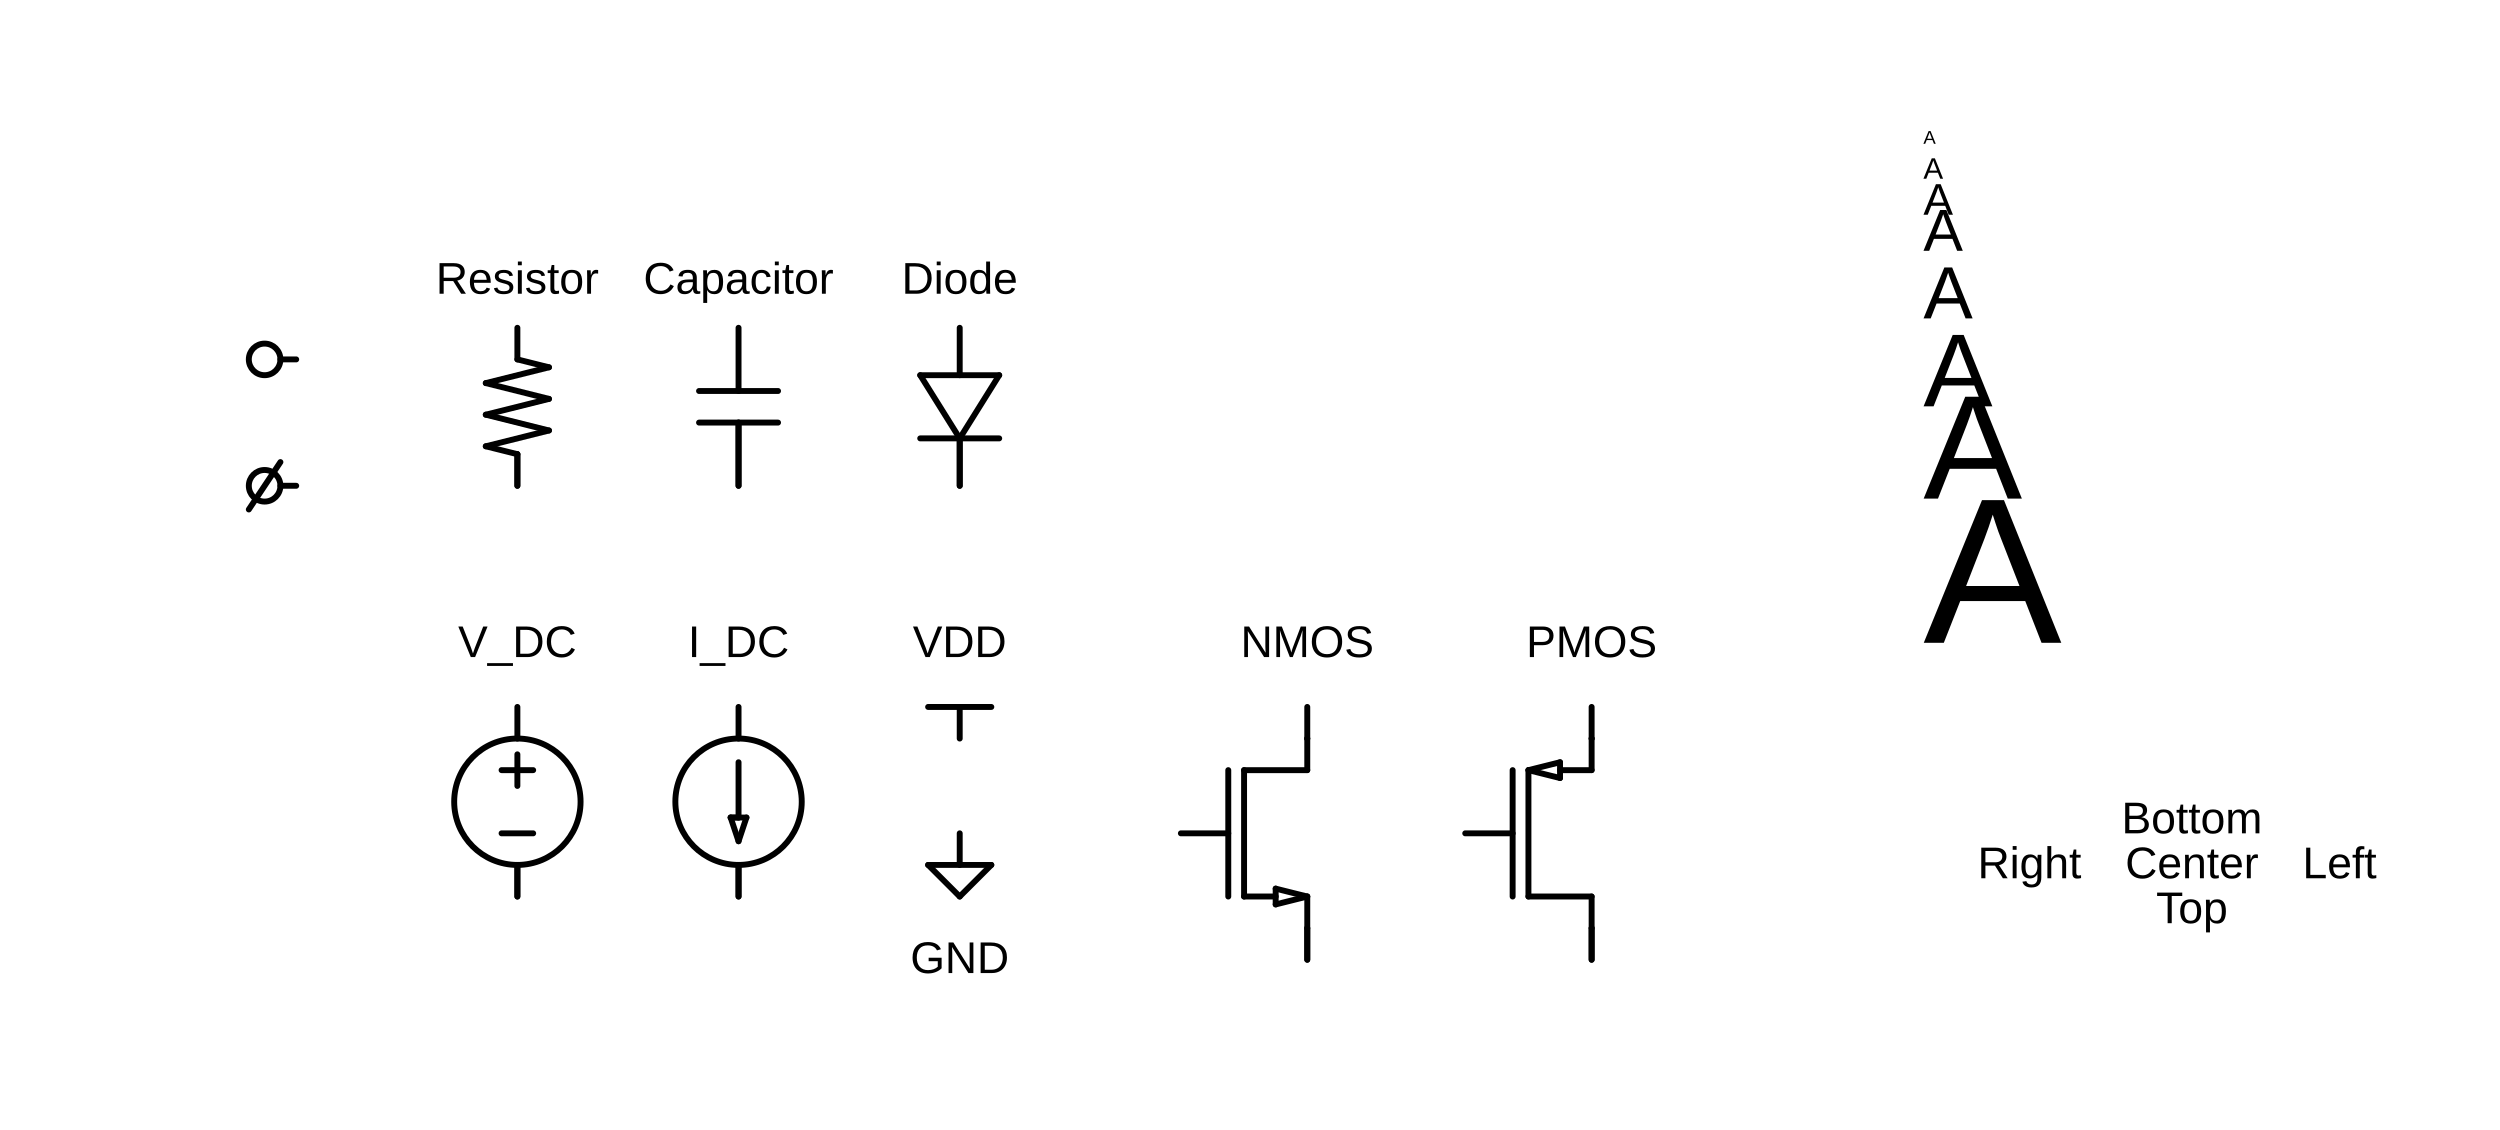
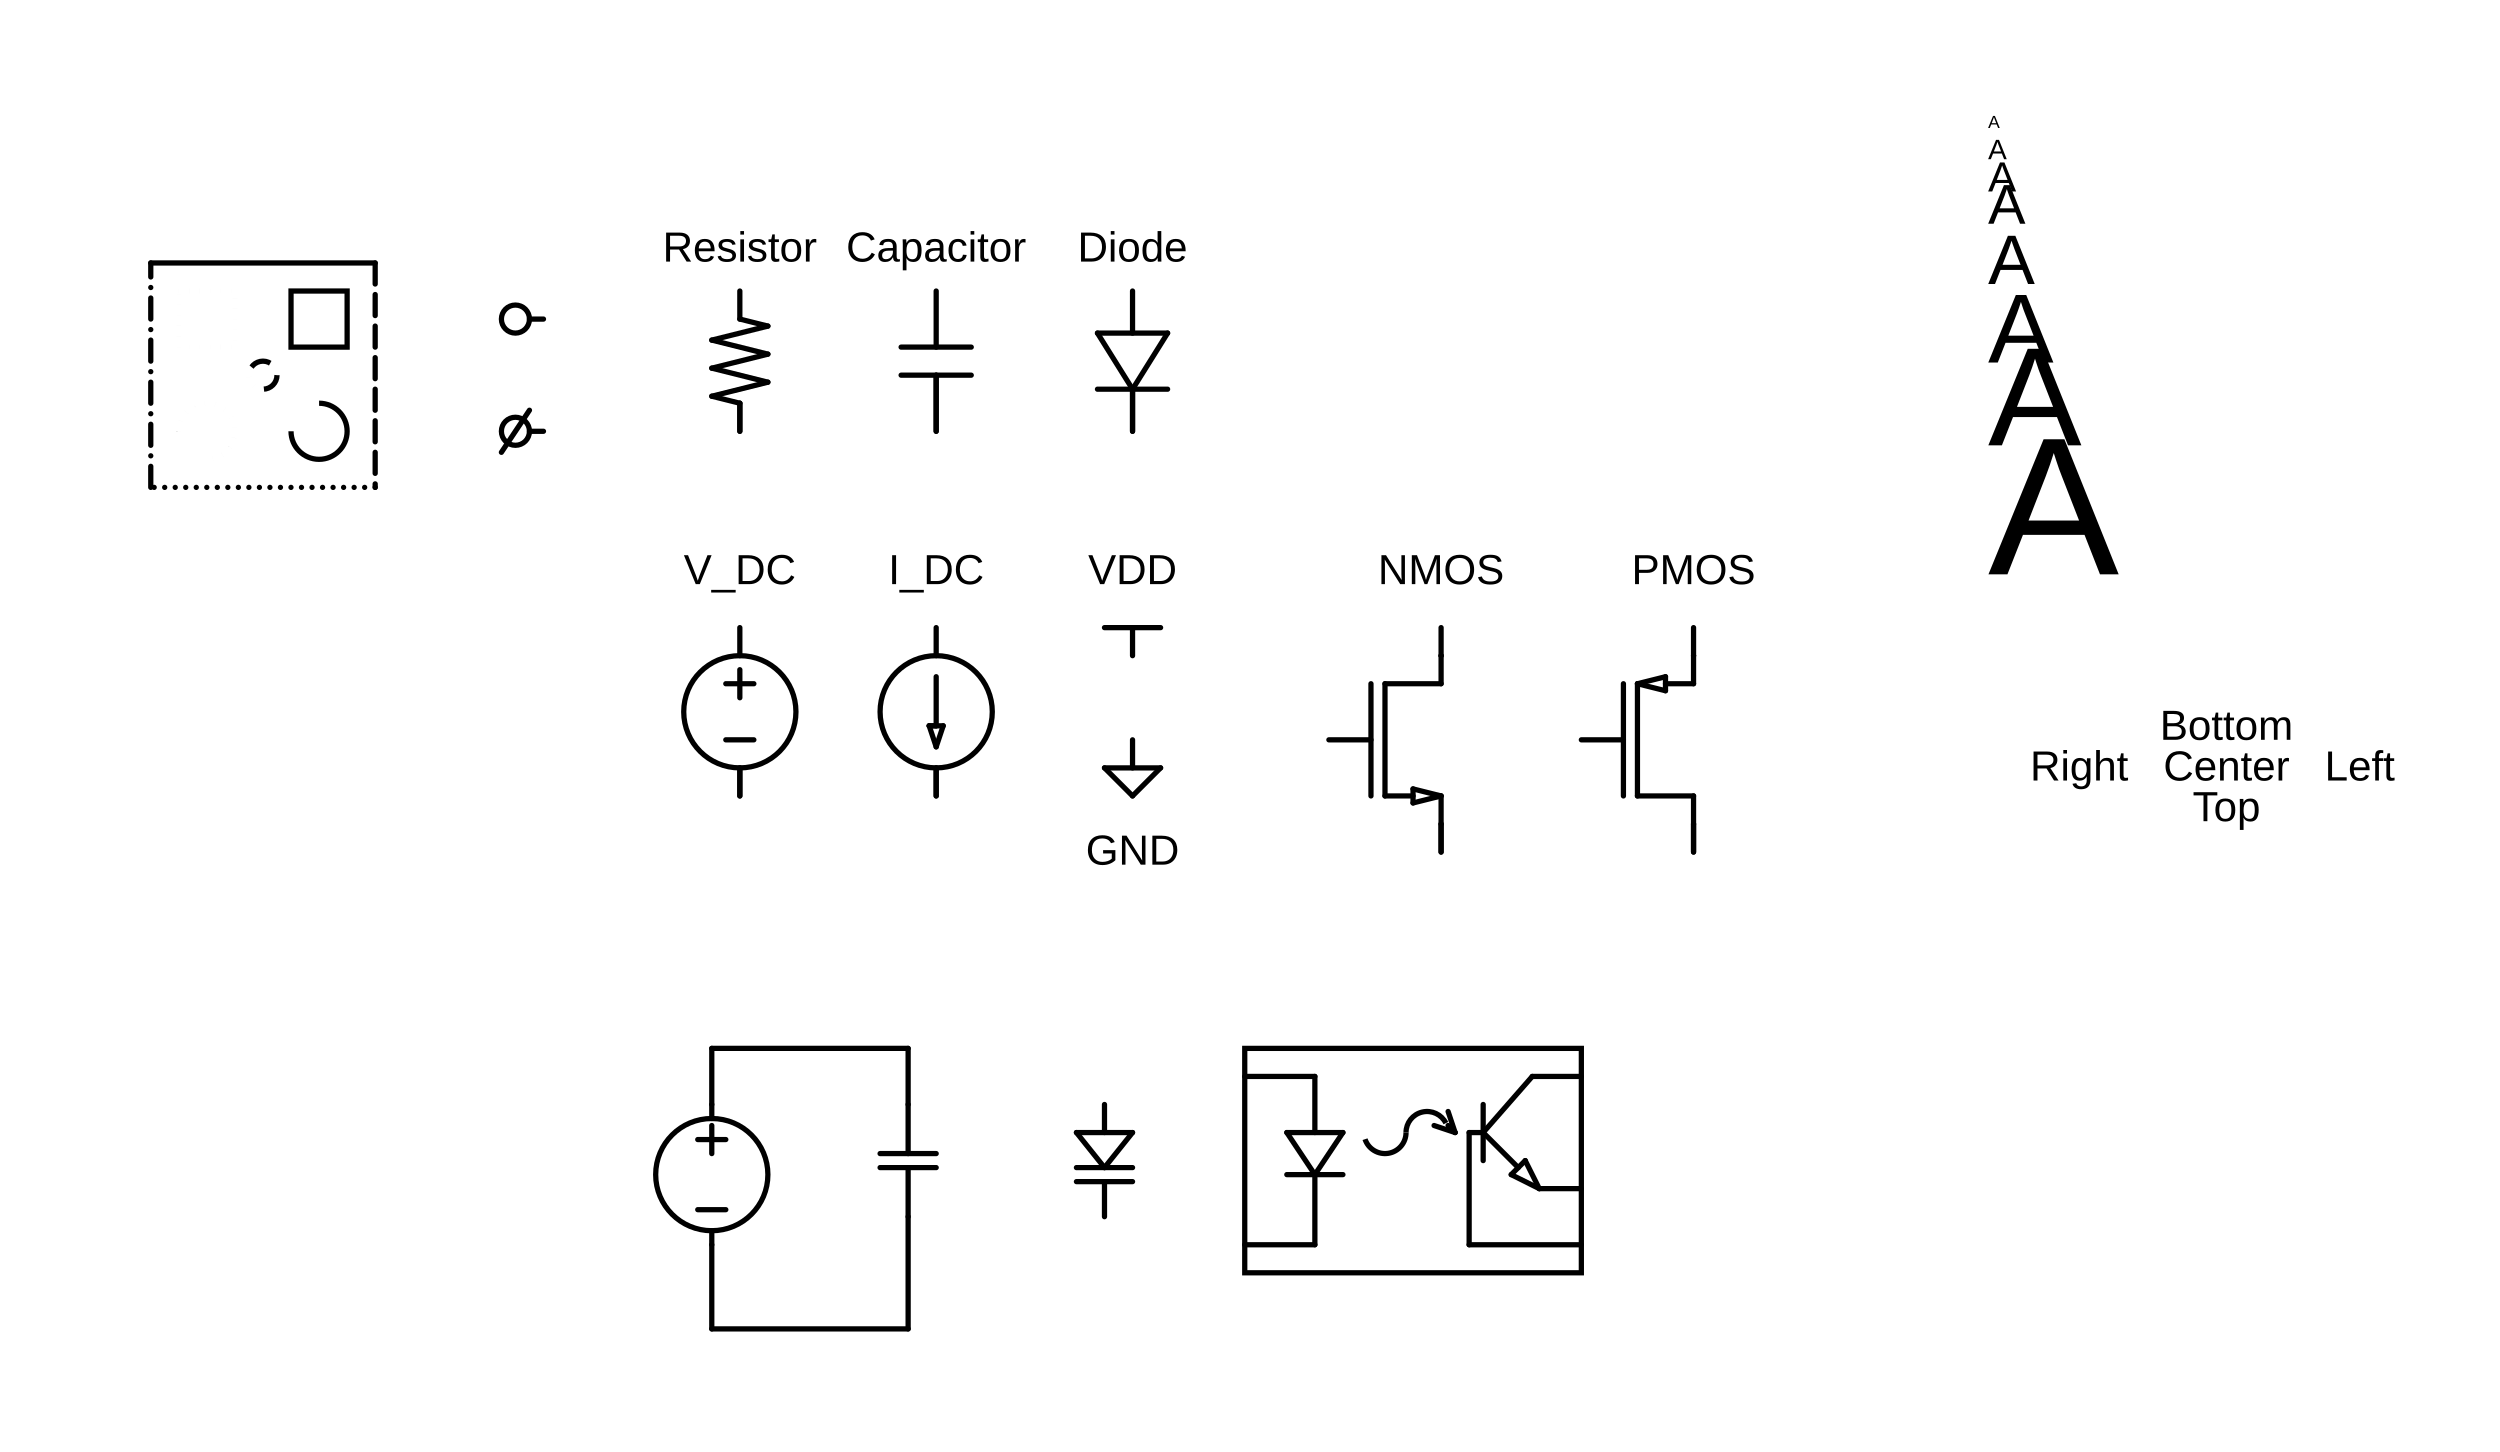
- <svg xmlns="http://www.w3.org/2000/svg" baseProfile="tiny" height="100%" version="1.2" viewBox="-422,-118,1266,572" width="100%">
+ <svg xmlns="http://www.w3.org/2000/svg" baseProfile="tiny" height="100%" version="1.2" viewBox="-582,-118,1426,828" width="100%">
  <defs />
+   <line stroke="black" stroke-linecap="round" stroke-width="3.0" x1="-64" x2="-176" y1="480" y2="480" />
+   <line stroke="black" stroke-linecap="round" stroke-width="3.0" x1="-176" x2="-176" y1="512" y2="480" />
+   <line stroke="black" stroke-linecap="round" stroke-width="3.0" x1="-64" x2="-64" y1="512" y2="480" />
+   <line stroke="black" stroke-linecap="round" stroke-width="3.0" x1="-176" x2="-176" y1="640" y2="592" />
+   <line stroke="black" stroke-linecap="round" stroke-width="3.0" x1="-64" x2="-64" y1="640" y2="576" />
+   <line stroke="black" stroke-linecap="round" stroke-width="3.0" x1="-64" x2="-176" y1="640" y2="640" />
  <g transform="translate(-48,48)">
    <line stroke="black" stroke-linecap="round" stroke-width="3.0" x1="0" x2="0" y1="80" y2="48" />
    <line stroke="black" stroke-linecap="round" stroke-width="3.0" x1="0" x2="0" y1="80" y2="48" />
    <line stroke="black" stroke-linecap="round" stroke-width="3.0" x1="0" x2="0" y1="32" y2="0" />
    <line stroke="black" stroke-linecap="round" stroke-width="3.0" x1="-20" x2="20" y1="48" y2="48" />
    <line stroke="black" stroke-linecap="round" stroke-width="3.0" x1="-20" x2="20" y1="32" y2="32" />
  </g>
  <g transform="translate(64,48)">
    <line stroke="black" stroke-linecap="round" stroke-width="3.0" x1="0" x2="0" y1="80" y2="56" />
    <line stroke="black" stroke-linecap="round" stroke-width="3.0" x1="0" x2="0" y1="80" y2="56" />
    <line stroke="black" stroke-linecap="round" stroke-width="3.0" x1="0" x2="0" y1="24" y2="0" />
    <line stroke="black" stroke-linecap="round" stroke-width="3.0" x1="-20" x2="20" y1="56" y2="56" />
    <line stroke="black" stroke-linecap="round" stroke-width="3.0" x1="-20" x2="20" y1="24" y2="24" />
    <line stroke="black" stroke-linecap="round" stroke-width="3.0" x1="-20" x2="0" y1="24" y2="56" />
    <line stroke="black" stroke-linecap="round" stroke-width="3.0" x1="0" x2="20" y1="56" y2="24" />
  </g>
  <g transform="translate(64,304)">
    <line stroke="black" stroke-linecap="round" stroke-width="3.0" x1="0" x2="0" y1="16" y2="0" />
    <line stroke="black" stroke-linecap="round" stroke-width="3.0" x1="-16" x2="16" y1="16" y2="16" />
    <line stroke="black" stroke-linecap="round" stroke-width="3.0" x1="16" x2="0" y1="16" y2="32" />
    <line stroke="black" stroke-linecap="round" stroke-width="3.0" x1="0" x2="-16" y1="32" y2="16" />
  </g>
  <g transform="translate(-48,240)">
    <line stroke="black" stroke-linecap="round" stroke-width="3.0" x1="0" x2="0" y1="96" y2="80" />
    <line stroke="black" stroke-linecap="round" stroke-width="3.0" x1="0" x2="0" y1="96" y2="80" />
    <line stroke="black" stroke-linecap="round" stroke-width="3.0" x1="0" x2="0" y1="16" y2="0" />
    <line stroke="black" stroke-linecap="round" stroke-width="3.0" x1="-4" x2="4" y1="56" y2="56" />
    <line stroke="black" stroke-linecap="round" stroke-width="3.0" x1="4" x2="0" y1="56" y2="68" />
    <line stroke="black" stroke-linecap="round" stroke-width="3.0" x1="0" x2="-4" y1="68" y2="56" />
    <line stroke="black" stroke-linecap="round" stroke-width="3.0" x1="-4" x2="0" y1="56" y2="56" />
    <line stroke="black" stroke-linecap="round" stroke-width="3.0" x1="0" x2="0" y1="56" y2="28" />
    <circle cx="0.0" cy="48.0" fill="none" r="32.0" stroke="black" stroke-width="3.0" />
  </g>
  <g transform="translate(176,304)">
    <line stroke="black" stroke-linecap="round" stroke-width="3.0" x1="64" x2="64" y1="-32" y2="-48" />
    <line stroke="black" stroke-linecap="round" stroke-width="3.0" x1="24" x2="24" y1="32" y2="-32" />
    <line stroke="black" stroke-linecap="round" stroke-width="3.0" x1="64" x2="32" y1="-32" y2="-32" />
    <line stroke="black" stroke-linecap="round" stroke-width="3.0" x1="64" x2="64" y1="48" y2="32" />
    <line stroke="black" stroke-linecap="round" stroke-width="3.0" x1="64" x2="64" y1="-48" y2="-48" />
    <line stroke="black" stroke-linecap="round" stroke-width="3.0" x1="32" x2="32" y1="32" y2="-32" />
    <line stroke="black" stroke-linecap="round" stroke-width="3.0" x1="48" x2="64" y1="28" y2="32" />
    <line stroke="black" stroke-linecap="round" stroke-width="3.0" x1="48" x2="48" y1="36" y2="28" />
    <line stroke="black" stroke-linecap="round" stroke-width="3.0" x1="64" x2="48" y1="32" y2="36" />
    <line stroke="black" stroke-linecap="round" stroke-width="3.0" x1="32" x2="48" y1="32" y2="32" />
    <line stroke="black" stroke-linecap="round" stroke-width="3.0" x1="64" x2="64" y1="64" y2="48" />
    <line stroke="black" stroke-linecap="round" stroke-width="3.0" x1="64" x2="64" y1="64" y2="48" />
    <line stroke="black" stroke-linecap="round" stroke-width="3.0" x1="0" x2="24" y1="0" y2="0" />
    <line stroke="black" stroke-linecap="round" stroke-width="3.0" x1="64" x2="64" y1="-64" y2="-48" />
  </g>
  <g transform="translate(-272,64)">
    <line stroke="black" stroke-linecap="round" stroke-width="3.0" x1="0" x2="-8" y1="0" y2="0" />
    <circle cx="-16.0" cy="0.0" fill="none" r="8.0" stroke="black" stroke-width="3.0" />
  </g>
  <g transform="translate(-272,128)">
    <line stroke="black" stroke-linecap="round" stroke-width="3.0" x1="0" x2="-8" y1="0" y2="0" />
    <line stroke="black" stroke-linecap="round" stroke-width="3.0" x1="-8" x2="-24" y1="-12" y2="12" />
    <circle cx="-16.0" cy="0.0" fill="none" r="8.0" stroke="black" stroke-width="3.0" />
  </g>
  <g transform="translate(320,304)">
    <line stroke="black" stroke-linecap="round" stroke-width="3.0" x1="64" x2="64" y1="-32" y2="-48" />
    <line stroke="black" stroke-linecap="round" stroke-width="3.0" x1="24" x2="24" y1="32" y2="-32" />
    <line stroke="black" stroke-linecap="round" stroke-width="3.0" x1="64" x2="32" y1="32" y2="32" />
    <line stroke="black" stroke-linecap="round" stroke-width="3.0" x1="64" x2="64" y1="48" y2="32" />
    <line stroke="black" stroke-linecap="round" stroke-width="3.0" x1="64" x2="64" y1="-48" y2="-48" />
    <line stroke="black" stroke-linecap="round" stroke-width="3.0" x1="32" x2="32" y1="32" y2="-32" />
    <line stroke="black" stroke-linecap="round" stroke-width="3.0" x1="48" x2="32" y1="-28" y2="-32" />
    <line stroke="black" stroke-linecap="round" stroke-width="3.0" x1="48" x2="48" y1="-36" y2="-28" />
    <line stroke="black" stroke-linecap="round" stroke-width="3.0" x1="32" x2="48" y1="-32" y2="-36" />
    <line stroke="black" stroke-linecap="round" stroke-width="3.0" x1="64" x2="48" y1="-32" y2="-32" />
    <line stroke="black" stroke-linecap="round" stroke-width="3.0" x1="64" x2="64" y1="64" y2="48" />
    <line stroke="black" stroke-linecap="round" stroke-width="3.0" x1="64" x2="64" y1="64" y2="48" />
    <line stroke="black" stroke-linecap="round" stroke-width="3.0" x1="0" x2="24" y1="0" y2="0" />
    <line stroke="black" stroke-linecap="round" stroke-width="3.0" x1="64" x2="64" y1="-64" y2="-48" />
  </g>
  <g transform="translate(-160,48)">
    <line stroke="black" stroke-linecap="round" stroke-width="3.0" x1="0" x2="0" y1="80" y2="64" />
    <line stroke="black" stroke-linecap="round" stroke-width="3.0" x1="0" x2="0" y1="80" y2="64" />
    <line stroke="black" stroke-linecap="round" stroke-width="3.0" x1="0" x2="16" y1="16" y2="20" />
    <line stroke="black" stroke-linecap="round" stroke-width="3.0" x1="16" x2="-16" y1="20" y2="28" />
    <line stroke="black" stroke-linecap="round" stroke-width="3.0" x1="-16" x2="16" y1="28" y2="36" />
    <line stroke="black" stroke-linecap="round" stroke-width="3.0" x1="16" x2="-16" y1="36" y2="44" />
    <line stroke="black" stroke-linecap="round" stroke-width="3.0" x1="-16" x2="16" y1="44" y2="52" />
    <line stroke="black" stroke-linecap="round" stroke-width="3.0" x1="16" x2="-16" y1="52" y2="60" />
    <line stroke="black" stroke-linecap="round" stroke-width="3.0" x1="-16" x2="0" y1="60" y2="64" />
    <line stroke="black" stroke-linecap="round" stroke-width="3.0" x1="0" x2="0" y1="16" y2="0" />
  </g>
  <g transform="translate(-160,240)">
    <line stroke="black" stroke-linecap="round" stroke-width="3.0" x1="0" x2="0" y1="96" y2="80" />
    <line stroke="black" stroke-linecap="round" stroke-width="3.0" x1="0" x2="0" y1="96" y2="80" />
    <line stroke="black" stroke-linecap="round" stroke-width="3.0" x1="0" x2="0" y1="16" y2="0" />
    <line stroke="black" stroke-linecap="round" stroke-width="3.0" x1="-8" x2="8" y1="32" y2="32" />
    <line stroke="black" stroke-linecap="round" stroke-width="3.0" x1="-8" x2="8" y1="64" y2="64" />
    <line stroke="black" stroke-linecap="round" stroke-width="3.0" x1="0" x2="0" y1="24" y2="40" />
    <circle cx="0.0" cy="48.0" fill="none" r="32.0" stroke="black" stroke-width="3.0" />
  </g>
  <g transform="translate(64,256)">
    <line stroke="black" stroke-linecap="round" stroke-width="3.0" x1="0" x2="0" y1="0" y2="-16" />
    <line stroke="black" stroke-linecap="round" stroke-width="3.0" x1="-16" x2="16" y1="-16" y2="-16" />
  </g>
-   <text fill="black" font-family="Arial" font-size="22.5px" text-anchor="middle" x="64" y="30.75">Diode</text>
-   <text fill="black" font-family="Arial" font-size="22.5px" text-anchor="middle" x="384" y="214.75">PMOS</text>
-   <text fill="black" font-family="Arial" font-size="22.5px" text-anchor="middle" x="240" y="214.75">NMOS</text>
-   <text fill="black" font-family="Arial" font-size="22.5px" text-anchor="middle" x="64" y="214.75">VDD</text>
-   <text fill="black" font-family="Arial" font-size="22.5px" text-anchor="middle" x="64" y="374.75">GND</text>
-   <text fill="black" font-family="Arial" font-size="22.5px" text-anchor="middle" x="-48" y="214.75">I_DC</text>
-   <text fill="black" font-family="Arial" font-size="22.5px" text-anchor="middle" x="-160" y="214.75">V_DC</text>
-   <text fill="black" font-family="Arial" font-size="22.5px" text-anchor="middle" x="-160" y="30.75">Resistor</text>
-   <text fill="black" font-family="Arial" font-size="22.5px" text-anchor="middle" x="-48" y="30.75">Capacitor</text>
-   <text fill="black" font-family="Arial" font-size="22.5px" text-anchor="start" x="744" y="326.75">Left</text>
-   <text fill="black" font-family="Arial" font-size="22.5px" text-anchor="middle" x="688" y="326.75">Center</text>
-   <text fill="black" font-family="Arial" font-size="22.5px" text-anchor="end" x="632" y="326.75">Right</text>
-   <text fill="black" font-family="Arial" font-size="22.5px" text-anchor="middle" x="688" y="349.5">Top</text>
-   <text fill="black" font-family="Arial" font-size="22.5px" text-anchor="middle" x="688" y="304.0">Bottom</text>
-   <text fill="black" font-family="Arial" font-size="9.375px" text-anchor="start" x="552" y="-45.188">A</text>
-   <text fill="black" font-family="Arial" font-size="15.0px" text-anchor="start" x="552" y="-27.5">A</text>
-   <text fill="black" font-family="Arial" font-size="22.5px" text-anchor="start" x="552" y="-9.25">A</text>
-   <text fill="black" font-family="Arial" font-size="30.0px" text-anchor="start" x="552" y="9.0">A</text>
-   <text fill="black" font-family="Arial" font-size="37.5px" text-anchor="start" x="552" y="43.25">A</text>
-   <text fill="black" font-family="Arial" font-size="52.5px" text-anchor="start" x="552" y="87.75">A</text>
-   <text fill="black" font-family="Arial" font-size="75.0px" text-anchor="start" x="552" y="134.5">A</text>
-   <text fill="black" font-family="Arial" font-size="105.0px" text-anchor="start" x="552" y="207.5">A</text>
+   <g transform="translate(-176,496)">
+     <line stroke="black" stroke-linecap="round" stroke-width="3.0" x1="-8" x2="8" y1="36" y2="36" />
+     <line stroke="black" stroke-linecap="round" stroke-width="3.0" x1="-8" x2="8" y1="76" y2="76" />
+     <line stroke="black" stroke-linecap="round" stroke-width="3.0" x1="0" x2="0" y1="28" y2="44" />
+     <line stroke="black" stroke-linecap="round" stroke-width="3.0" x1="0" x2="0" y1="96" y2="88" />
+     <line stroke="black" stroke-linecap="round" stroke-width="3.0" x1="0" x2="0" y1="16" y2="24" />
+     <circle cx="0.0" cy="56.0" fill="none" r="32.0" stroke="black" stroke-width="3.0" />
+   </g>
+   <g transform="translate(-80,512)">
+     <line stroke="black" stroke-linecap="round" stroke-width="3.0" x1="16" x2="16" y1="36" y2="64" />
+     <line stroke="black" stroke-linecap="round" stroke-width="3.0" x1="16" x2="16" y1="28" y2="0" />
+     <line stroke="black" stroke-linecap="round" stroke-width="3.0" x1="0" x2="32" y1="28" y2="28" />
+     <line stroke="black" stroke-linecap="round" stroke-width="3.0" x1="0" x2="32" y1="36" y2="36" />
+   </g>
+   <g transform="translate(32,512)">
+     <line stroke="black" stroke-linecap="round" stroke-width="3.0" x1="0" x2="32" y1="36" y2="36" />
+     <line stroke="black" stroke-linecap="round" stroke-width="3.0" x1="0" x2="32" y1="44" y2="44" />
+     <line stroke="black" stroke-linecap="round" stroke-width="3.0" x1="0" x2="32" y1="16" y2="16" />
+     <line stroke="black" stroke-linecap="round" stroke-width="3.0" x1="32" x2="16" y1="16" y2="36" />
+     <line stroke="black" stroke-linecap="round" stroke-width="3.0" x1="0" x2="16" y1="16" y2="36" />
+     <line stroke="black" stroke-linecap="round" stroke-width="3.0" x1="16" x2="16" y1="0" y2="16" />
+     <line stroke="black" stroke-linecap="round" stroke-width="3.0" x1="16" x2="16" y1="44" y2="64" />
+   </g>
+   <g transform="translate(224,560)">
+     <line stroke="black" stroke-linecap="round" stroke-width="3.0" x1="-96" x2="-56" y1="-64" y2="-64" />
+     <line stroke="black" stroke-linecap="round" stroke-width="3.0" x1="-56" x2="-56" y1="-32" y2="-64" />
+     <line stroke="black" stroke-linecap="round" stroke-width="3.0" x1="-56" x2="-56" y1="-8" y2="32" />
+     <line stroke="black" stroke-linecap="round" stroke-width="3.0" x1="-96" x2="-56" y1="32" y2="32" />
+     <line stroke="black" stroke-linecap="round" stroke-width="3.0" x1="-72" x2="-40" y1="-32" y2="-32" />
+     <line stroke="black" stroke-linecap="round" stroke-width="3.0" x1="-56" x2="-40" y1="-8" y2="-32" />
+     <line stroke="black" stroke-linecap="round" stroke-width="3.0" x1="-56" x2="-72" y1="-8" y2="-32" />
+     <line stroke="black" stroke-linecap="round" stroke-width="3.0" x1="-72" x2="-40" y1="-8" y2="-8" />
+     <line stroke="black" stroke-linecap="round" stroke-width="3.0" x1="96" x2="68" y1="-64" y2="-64" />
+     <line stroke="black" stroke-linecap="round" stroke-width="3.0" x1="96" x2="72" y1="0" y2="0" />
+     <line stroke="black" stroke-linecap="round" stroke-width="3.0" x1="40" x2="68" y1="-32" y2="-64" />
+     <line stroke="black" stroke-linecap="round" stroke-width="3.0" x1="40" x2="60" y1="-32" y2="-12" />
+     <line stroke="black" stroke-linecap="round" stroke-width="3.0" x1="40" x2="40" y1="-48" y2="-16" />
+     <line stroke="black" stroke-linecap="round" stroke-width="3.0" x1="72" x2="56" y1="0" y2="-8" />
+     <line stroke="black" stroke-linecap="round" stroke-width="3.0" x1="72" x2="64" y1="0" y2="-16" />
+     <line stroke="black" stroke-linecap="round" stroke-width="3.0" x1="56" x2="64" y1="-8" y2="-16" />
+     <line stroke="black" stroke-linecap="round" stroke-width="3.0" x1="40" x2="32" y1="-32" y2="-32" />
+     <line stroke="black" stroke-linecap="round" stroke-width="3.0" x1="32" x2="32" y1="32" y2="-32" />
+     <line stroke="black" stroke-linecap="round" stroke-width="3.0" x1="32" x2="96" y1="32" y2="32" />
+     <line stroke="black" stroke-linecap="round" stroke-width="3.0" x1="24" x2="12" y1="-32" y2="-36" />
+     <line stroke="black" stroke-linecap="round" stroke-width="3.0" x1="24" x2="20" y1="-32" y2="-44" />
+     <line stroke="black" stroke-linecap="round" stroke-width="3.0" x1="20" x2="24" y1="-36" y2="-32" />
+     <rect fill="none" height="128" stroke="black" stroke-width="3.0" width="192" x="-96" y="-80" />
+     <path d="M -4.0,-32.0 A 12.0,12.0 0 0 1 18.733,-37.367" fill="none" stroke="black" stroke-width="3.0" />
+     <path d="M -4.0,-32.0 A 12.0,12.0 0 0 1 -27.384,-28.205" fill="none" stroke="black" stroke-width="3.0" />
+   </g>
+   <g transform="translate(-432,96)">
+     <line stroke="black" stroke-linecap="round" stroke-width="3.0" x1="-64" x2="64" y1="-64" y2="-64" />
+     <line stroke="black" stroke-dasharray="12.0,6.0" stroke-linecap="round" stroke-width="3.0" x1="64" x2="64" y1="-64" y2="64" />
+     <line stroke="black" stroke-dasharray="0.003,6.0" stroke-linecap="round" stroke-width="3.0" x1="64" x2="-64" y1="64" y2="64" />
+     <line stroke="black" stroke-dasharray="12.0,6.0,0.003,6.0" stroke-linecap="round" stroke-width="3.0" x1="-64" x2="-64" y1="64" y2="-64" />
+     <circle cx="0.0" cy="0.0" fill="none" r="8.0" stroke="black" stroke-dasharray="12.0,6.0,0.003,6.0,0.003,6.0" stroke-width="3.0" />
+     <rect fill="none" height="32" stroke="black" stroke-dasharray="0.003,6.0" stroke-width="3.0" width="32" x="-48" y="-48" />
+     <rect fill="none" height="32" stroke="black" stroke-width="3.0" width="32" x="16" y="-48" />
+     <path d="M -48.0,32.0 A 16.0,16.0 0 1 1 -32.0,48.0" fill="none" stroke="black" stroke-dasharray="0.003,6.0" stroke-width="3.0" />
+     <path d="M 32,16.0 A 16.0,16.0 0 1 1 16.0,32.0" fill="none" stroke="black" stroke-width="3.0" />
+   </g>
+   <text fill="black" font-family="Arial" font-size="24.0px" text-anchor="middle" x="64" y="31.2">Diode</text>
+   <text fill="black" font-family="Arial" font-size="24.0px" text-anchor="middle" x="384" y="215.2">PMOS</text>
+   <text fill="black" font-family="Arial" font-size="24.0px" text-anchor="middle" x="240" y="215.2">NMOS</text>
+   <text fill="black" font-family="Arial" font-size="24.0px" text-anchor="middle" x="64" y="215.2">VDD</text>
+   <text fill="black" font-family="Arial" font-size="24.0px" text-anchor="middle" x="64" y="375.2">GND</text>
+   <text fill="black" font-family="Arial" font-size="24.0px" text-anchor="middle" x="-48" y="215.2">I_DC</text>
+   <text fill="black" font-family="Arial" font-size="24.0px" text-anchor="middle" x="-160" y="215.2">V_DC</text>
+   <text fill="black" font-family="Arial" font-size="24.0px" text-anchor="middle" x="-160" y="31.2">Resistor</text>
+   <text fill="black" font-family="Arial" font-size="24.0px" text-anchor="middle" x="-48" y="31.2">Capacitor</text>
+   <text fill="black" font-family="Arial" font-size="24.0px" text-anchor="start" x="744" y="327.2">Left</text>
+   <text fill="black" font-family="Arial" font-size="24.0px" text-anchor="middle" x="688" y="327.2">Center</text>
+   <text fill="black" font-family="Arial" font-size="24.0px" text-anchor="end" x="632" y="327.2">Right</text>
+   <text fill="black" font-family="Arial" font-size="24.0px" text-anchor="middle" x="688" y="350.4">Top</text>
+   <text fill="black" font-family="Arial" font-size="24.0px" text-anchor="middle" x="688" y="304.0">Bottom</text>
+   <text fill="black" font-family="Arial" font-size="10.0px" text-anchor="start" x="552" y="-45.0">A</text>
+   <text fill="black" font-family="Arial" font-size="16.0px" text-anchor="start" x="552" y="-27.2">A</text>
+   <text fill="black" font-family="Arial" font-size="24.0px" text-anchor="start" x="552" y="-8.8">A</text>
+   <text fill="black" font-family="Arial" font-size="32.0px" text-anchor="start" x="552" y="9.6">A</text>
+   <text fill="black" font-family="Arial" font-size="40.0px" text-anchor="start" x="552" y="44.0">A</text>
+   <text fill="black" font-family="Arial" font-size="56.0px" text-anchor="start" x="552" y="88.8">A</text>
+   <text fill="black" font-family="Arial" font-size="80.0px" text-anchor="start" x="552" y="136.0">A</text>
+   <text fill="black" font-family="Arial" font-size="112.0px" text-anchor="start" x="552" y="209.6">A</text>
</svg>
